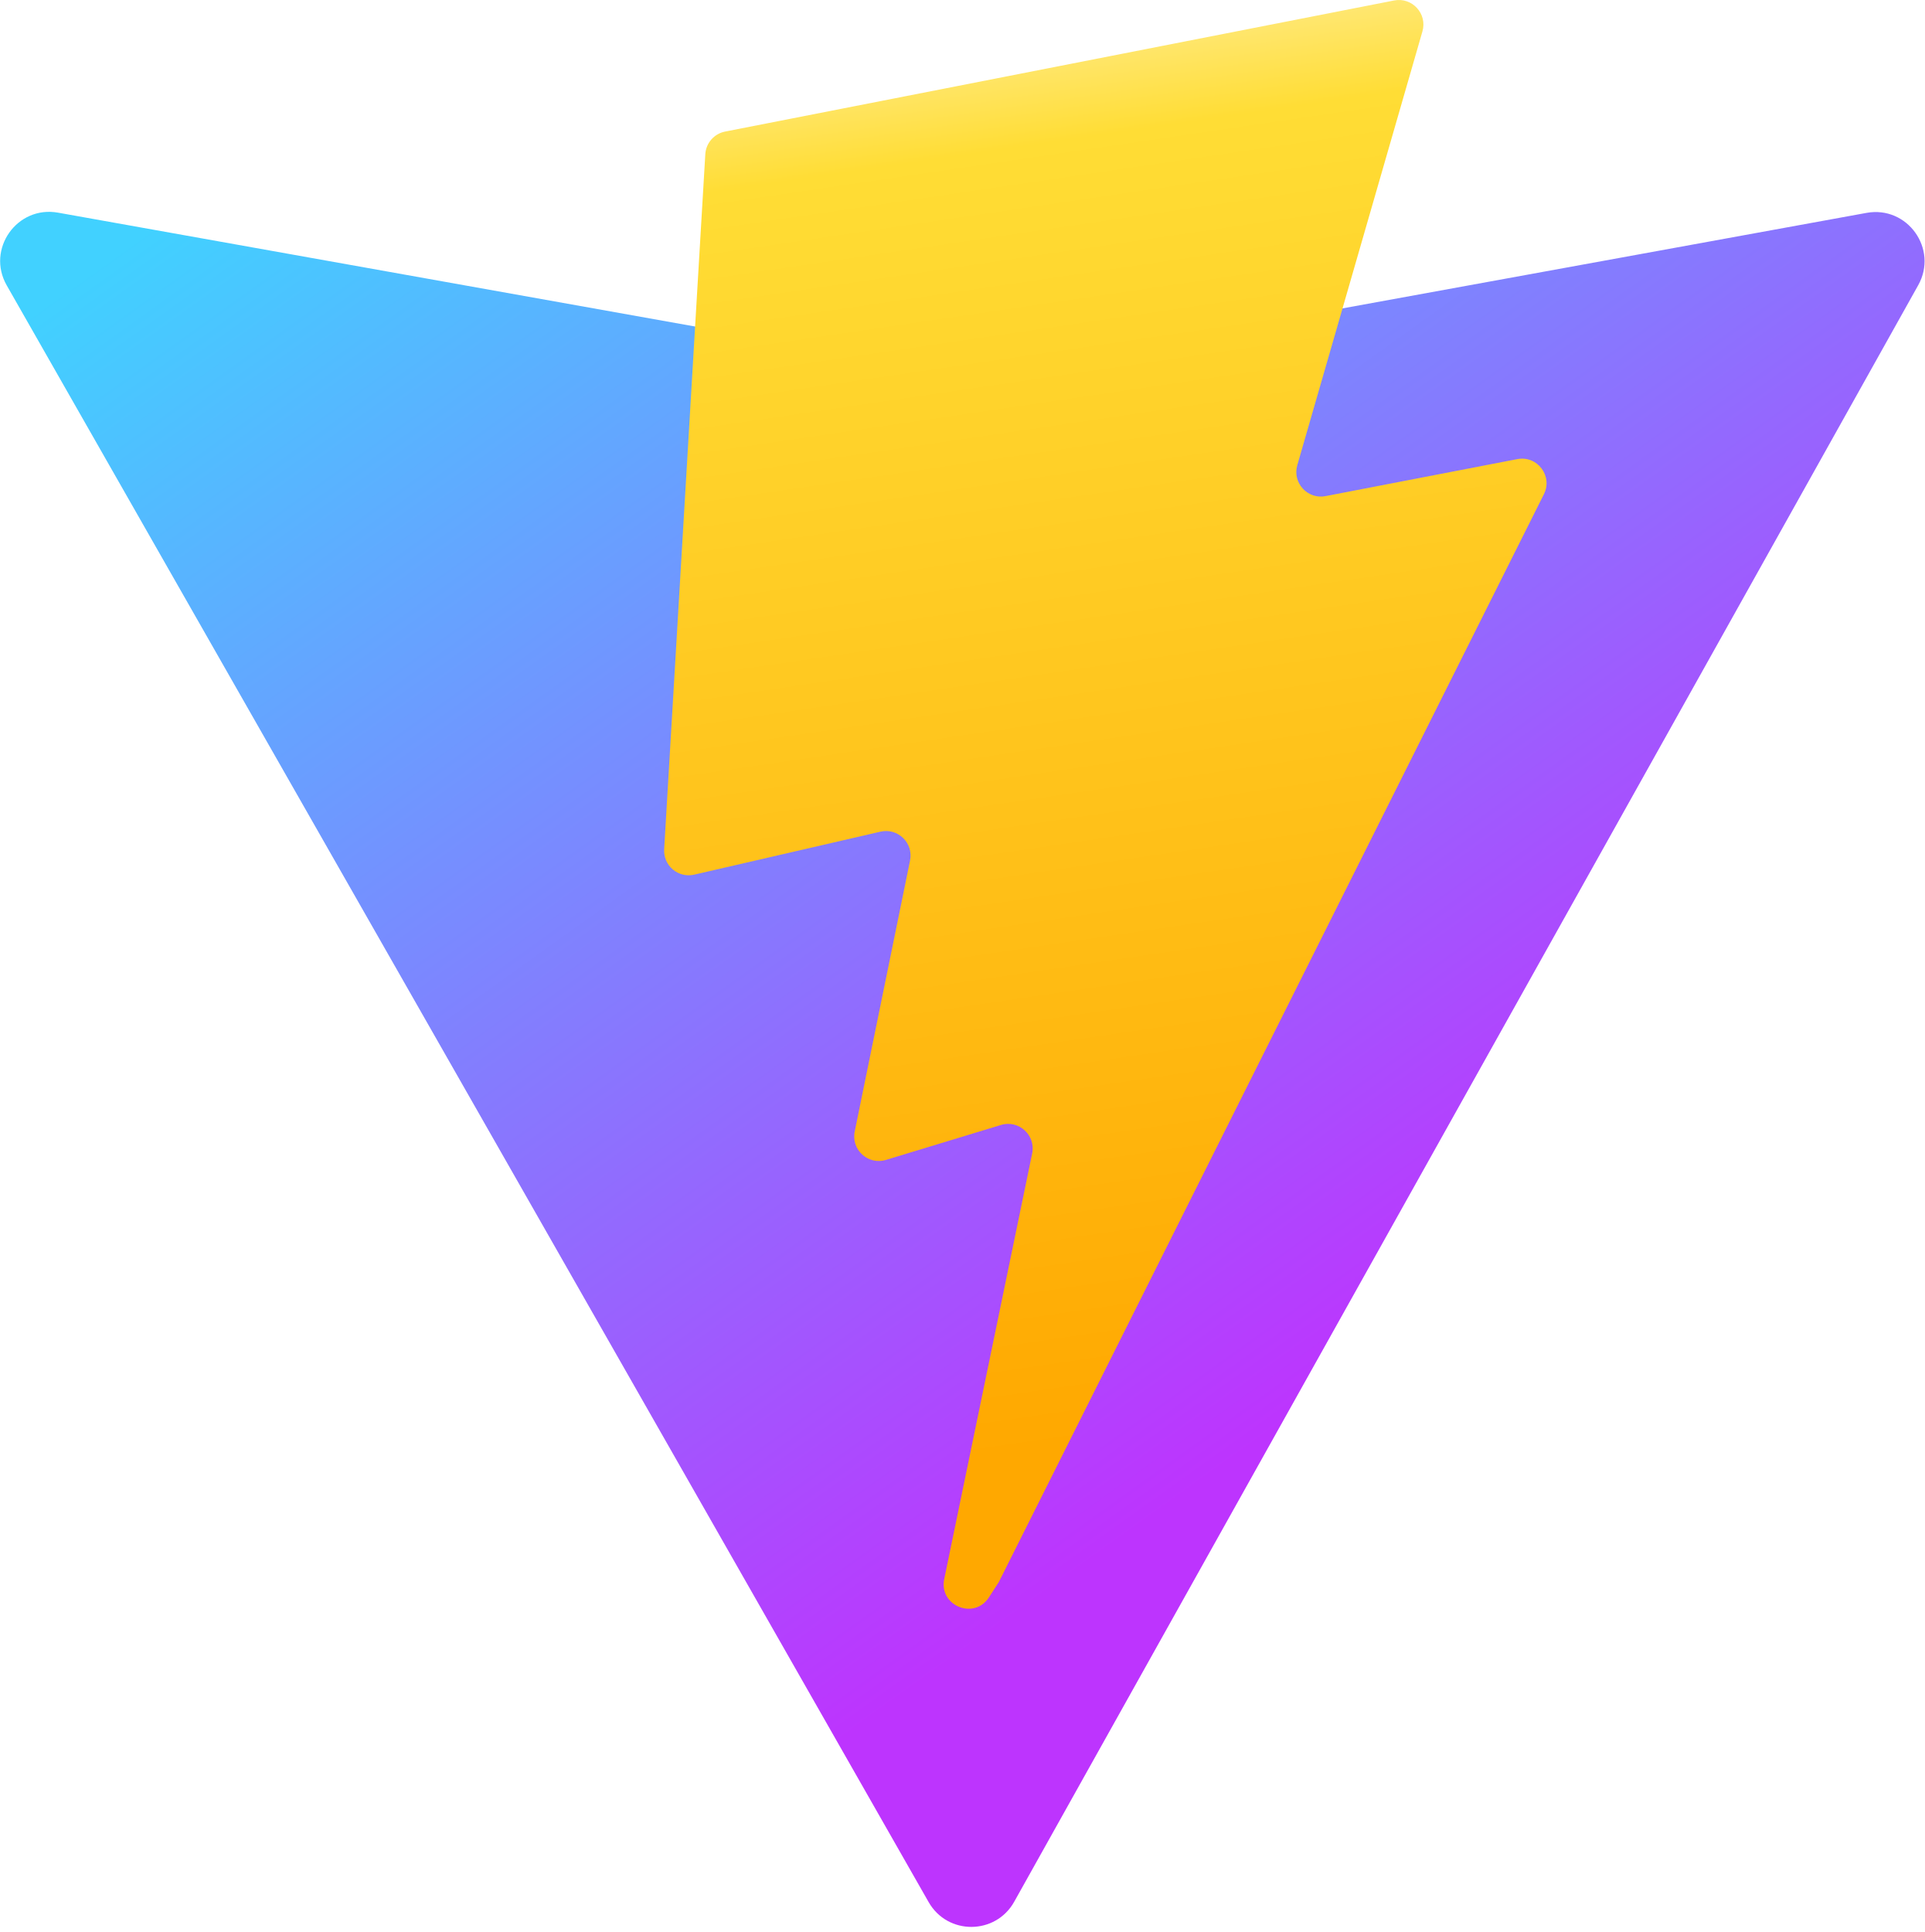
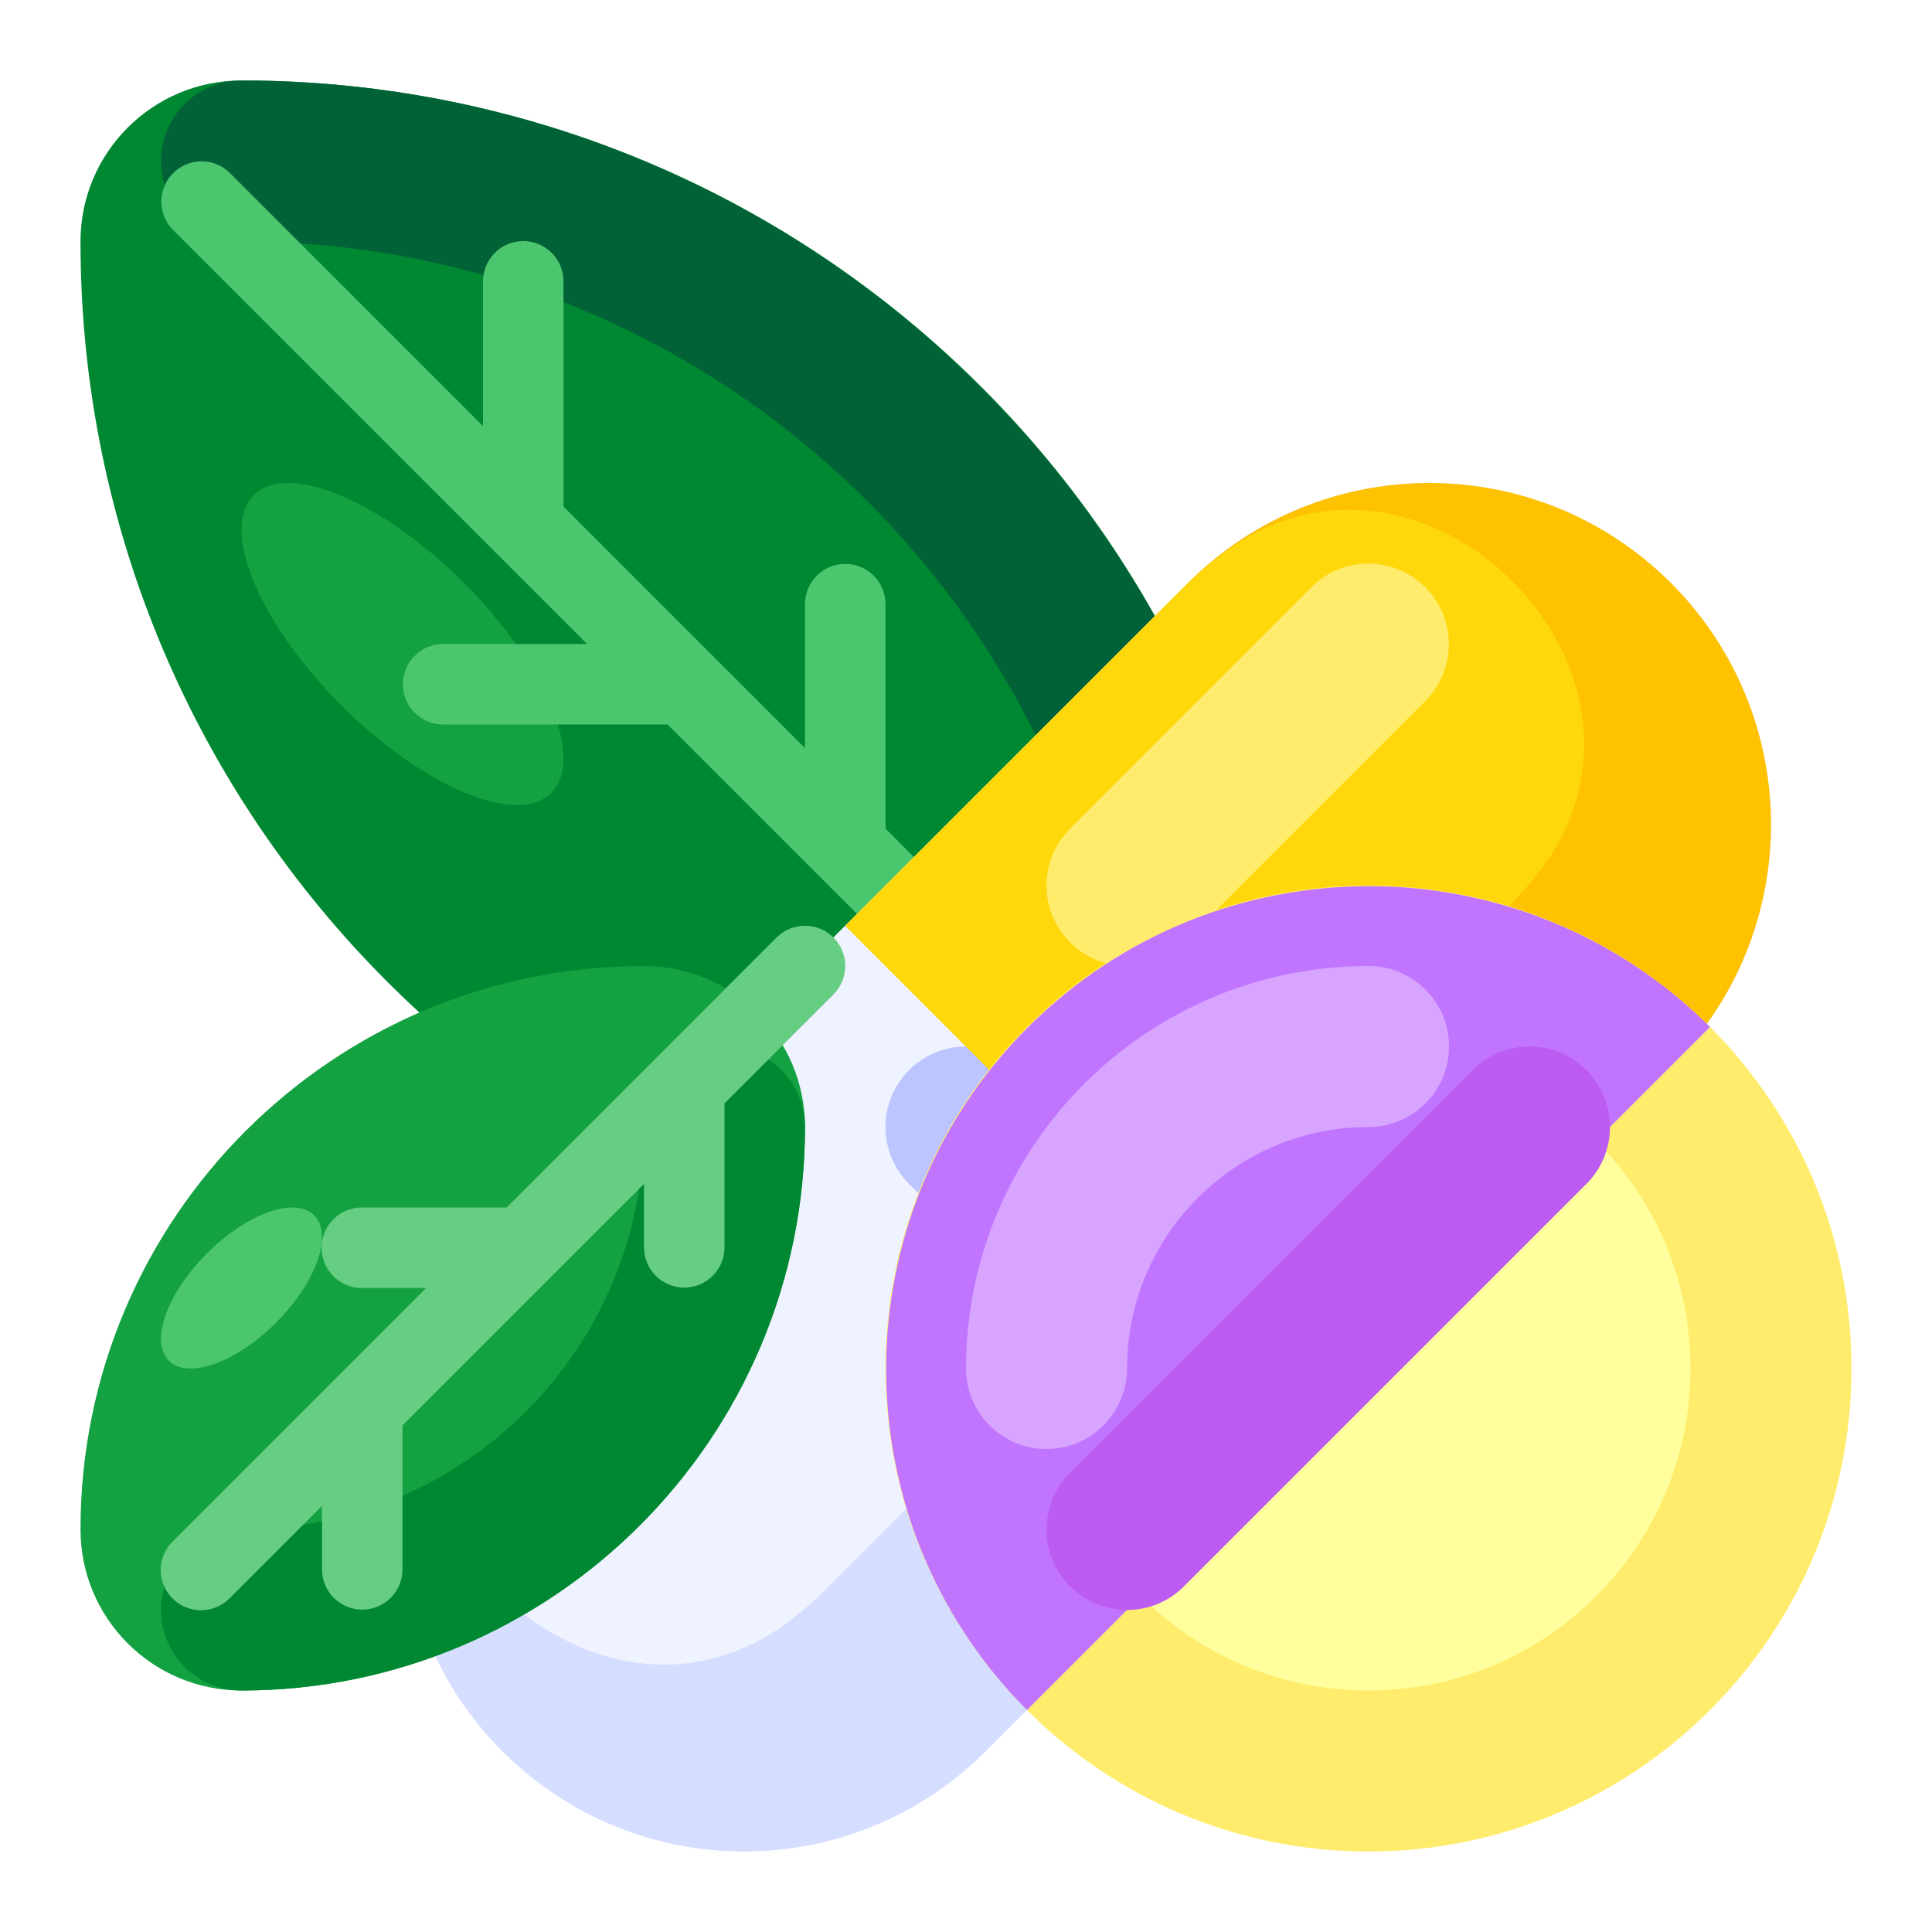
- <svg xmlns="http://www.w3.org/2000/svg" aria-hidden="true" role="img" class="iconify iconify--logos" width="31.88" height="32" preserveAspectRatio="xMidYMid meet" viewBox="0 0 256 257">
-   <defs>
-     <linearGradient id="IconifyId1813088fe1fbc01fb466" x1="-.828%" x2="57.636%" y1="7.652%" y2="78.411%">
-       <stop offset="0%" stop-color="#41D1FF" />
-       <stop offset="100%" stop-color="#BD34FE" />
-     </linearGradient>
-     <linearGradient id="IconifyId1813088fe1fbc01fb467" x1="43.376%" x2="50.316%" y1="2.242%" y2="89.03%">
-       <stop offset="0%" stop-color="#FFEA83" />
-       <stop offset="8.333%" stop-color="#FFDD35" />
-       <stop offset="100%" stop-color="#FFA800" />
-     </linearGradient>
-   </defs>
-   <path fill="url(#IconifyId1813088fe1fbc01fb466)" d="M255.153 37.938L134.897 252.976c-2.483 4.44-8.862 4.466-11.382.048L.875 37.958c-2.746-4.814 1.371-10.646 6.827-9.67l120.385 21.517a6.537 6.537 0 0 0 2.322-.004l117.867-21.483c5.438-.991 9.574 4.796 6.877 9.62Z" />
-   <path fill="url(#IconifyId1813088fe1fbc01fb467)" d="M185.432.063L96.44 17.501a3.268 3.268 0 0 0-2.634 3.014l-5.474 92.456a3.268 3.268 0 0 0 3.997 3.378l24.777-5.718c2.318-.535 4.413 1.507 3.936 3.838l-7.361 36.047c-.495 2.426 1.782 4.5 4.151 3.78l15.304-4.649c2.372-.72 4.652 1.36 4.15 3.788l-11.698 56.621c-.732 3.542 3.979 5.473 5.943 2.437l1.313-2.028l72.516-144.72c1.215-2.423-.88-5.186-3.54-4.672l-25.505 4.922c-2.396.462-4.435-1.77-3.759-4.114l16.646-57.705c.677-2.35-1.37-4.583-3.769-4.113Z" />
+ <svg xmlns="http://www.w3.org/2000/svg" viewBox="0 0 512 512">
+   <g id="Herbal_Medicine" data-name="Herbal Medicine">
+     <path d="M341.333,298.667a42.667,42.667,0,0,1-42.667,42.667h-0c-153.167,0-277.333-124.166-277.333-277.333V64A42.667,42.667,0,0,1,64,21.333h0c153.167,0,277.333,124.166,277.333,277.333v0Z" style="fill:#008732" />
+     <ellipse cx="106.667" cy="170.667" rx="22.968" ry="55.784" transform="translate(-89.44012 125.4227) rotate(-45.00317)" style="fill:#14a142" />
+     <path d="M298.667,341.333a21.333,21.333,0,1,1,0-42.667C298.667,169.271,193.396,64,64,64a21.333,21.333,0,0,1,0-42.667c152.917,0,277.333,124.406,277.333,277.333A42.716,42.716,0,0,1,298.667,341.333Z" style="fill:#006236" />
+     <path d="M338.208,323.125,234.667,219.583V160a10.667,10.667,0,0,0-21.333,0v38.25L188.888,173.805l-.026-.026L149.333,134.25V74.667a10.667,10.667,0,1,0-21.333,0v38.25l-67.125-67.125A10.666,10.666,0,0,0,45.792,60.875L131.112,146.195l.026.026,24.445,24.445h-38.25a10.667,10.667,0,0,0,0,21.333h59.583l39.529,39.529.026.026L323.125,338.208A10.666,10.666,0,0,0,338.208,323.125Z" style="fill:#4cc66e" />
+     <path d="M159.556,218.824H416.444a90.51,90.51,0,0,1,90.51,90.51v0A90.51,90.51,0,0,1,416.444,399.843H159.556a90.51,90.51,0,0,1-90.51-90.51v-0a90.51,90.51,0,0,1,90.51-90.51Z" transform="translate(-134.3784 294.2483) rotate(-44.99999)" style="fill:#d6deff" />
+     <path d="M218.509,421.49,400.158,239.842a90.648,90.648,0,0,0,7.681-8.732c40.761-52.839-31.446-125.045-84.284-84.282a90.646,90.646,0,0,0-8.731,7.681L133.176,336.156a90.648,90.648,0,0,0-7.681,8.732c-40.761,52.839,31.446,125.045,84.284,84.282A90.646,90.646,0,0,0,218.509,421.49Z" style="fill:#eff2ff" />
+     <path d="M309.333,373.333a21.264,21.264,0,0,1-15.083-6.25L240.917,313.75a21.331,21.331,0,1,1,30.167-30.167l53.333,53.333a21.333,21.333,0,0,1-15.083,36.417Z" style="fill:#bcc5ff" />
+     <path d="M442.824,154.509h-.001a90.508,90.508,0,0,0-127.999,0L224,245.333l128,128,90.824-90.824A90.512,90.512,0,0,0,442.824,154.509Z" style="fill:#ffc200" />
+     <path d="M309.333,330.667l90.824-90.824a90.677,90.677,0,0,0,7.681-8.732c40.025-51.885-28.833-122.18-81.362-86.12a90.116,90.116,0,0,0-11.652,9.518L224,245.333Z" style="fill:#ffd80c" />
+     <path d="M298.667,256a21.333,21.333,0,0,1-15.083-36.417l64-64A21.331,21.331,0,0,1,377.75,185.75l-64,64A21.264,21.264,0,0,1,298.667,256Z" style="fill:#ffec6c" />
+     <circle cx="362.667" cy="362.667" r="128" style="fill:#ffec6c" />
+     <circle cx="362.667" cy="362.667" r="85.333" style="fill:#ffff9d" />
+     <path d="M272.157,453.176A128,128,0,0,1,453.176,272.157Z" style="fill:#c175ff" />
+     <path d="M298.667,426.667A21.333,21.333,0,0,1,283.583,390.25L390.25,283.583A21.331,21.331,0,1,1,420.417,313.75L313.75,420.417A21.264,21.264,0,0,1,298.667,426.667Z" style="fill:#bc5cf3" />
+     <path d="M277.333,384A21.328,21.328,0,0,1,256,362.667,106.792,106.792,0,0,1,362.667,256a21.333,21.333,0,0,1,0,42.667,64.07,64.07,0,0,0-64,64A21.328,21.328,0,0,1,277.333,384Z" style="fill:#d7a5ff" />
+     <path d="M213.333,298.667A42.667,42.667,0,0,0,170.667,256h-0A149.333,149.333,0,0,0,21.333,405.333v0A42.667,42.667,0,0,0,64,448h0A149.333,149.333,0,0,0,213.333,298.667v-0Z" style="fill:#14a142" />
+     <ellipse cx="64" cy="341.333" rx="27.235" ry="12.963" transform="translate(-222.6139 145.2291) rotate(-45)" style="fill:#4cc66e" />
+     <path d="M64,448a21.333,21.333,0,0,1,0-42.667A106.792,106.792,0,0,0,170.667,298.667a21.333,21.333,0,1,1,42.667,0C213.333,381.01,146.333,448,64,448Z" style="fill:#008732" />
+     <path d="M220.875,248.458a10.663,10.663,0,0,0-15.083,0l-31.987,31.987-.026.026L134.25,320H96a10.667,10.667,0,1,0,0,21.333h16.917L88.471,365.779l-.026.026L45.792,408.458A10.666,10.666,0,1,0,60.875,423.542l24.458-24.458V416a10.667,10.667,0,0,0,21.333,0V377.75l39.529-39.529.026-.026L170.667,313.75v16.917a10.667,10.667,0,0,0,21.333,0v-38.25l28.875-28.875A10.663,10.663,0,0,0,220.875,248.458Z" style="fill:#66ce83" />
+   </g>
</svg>
